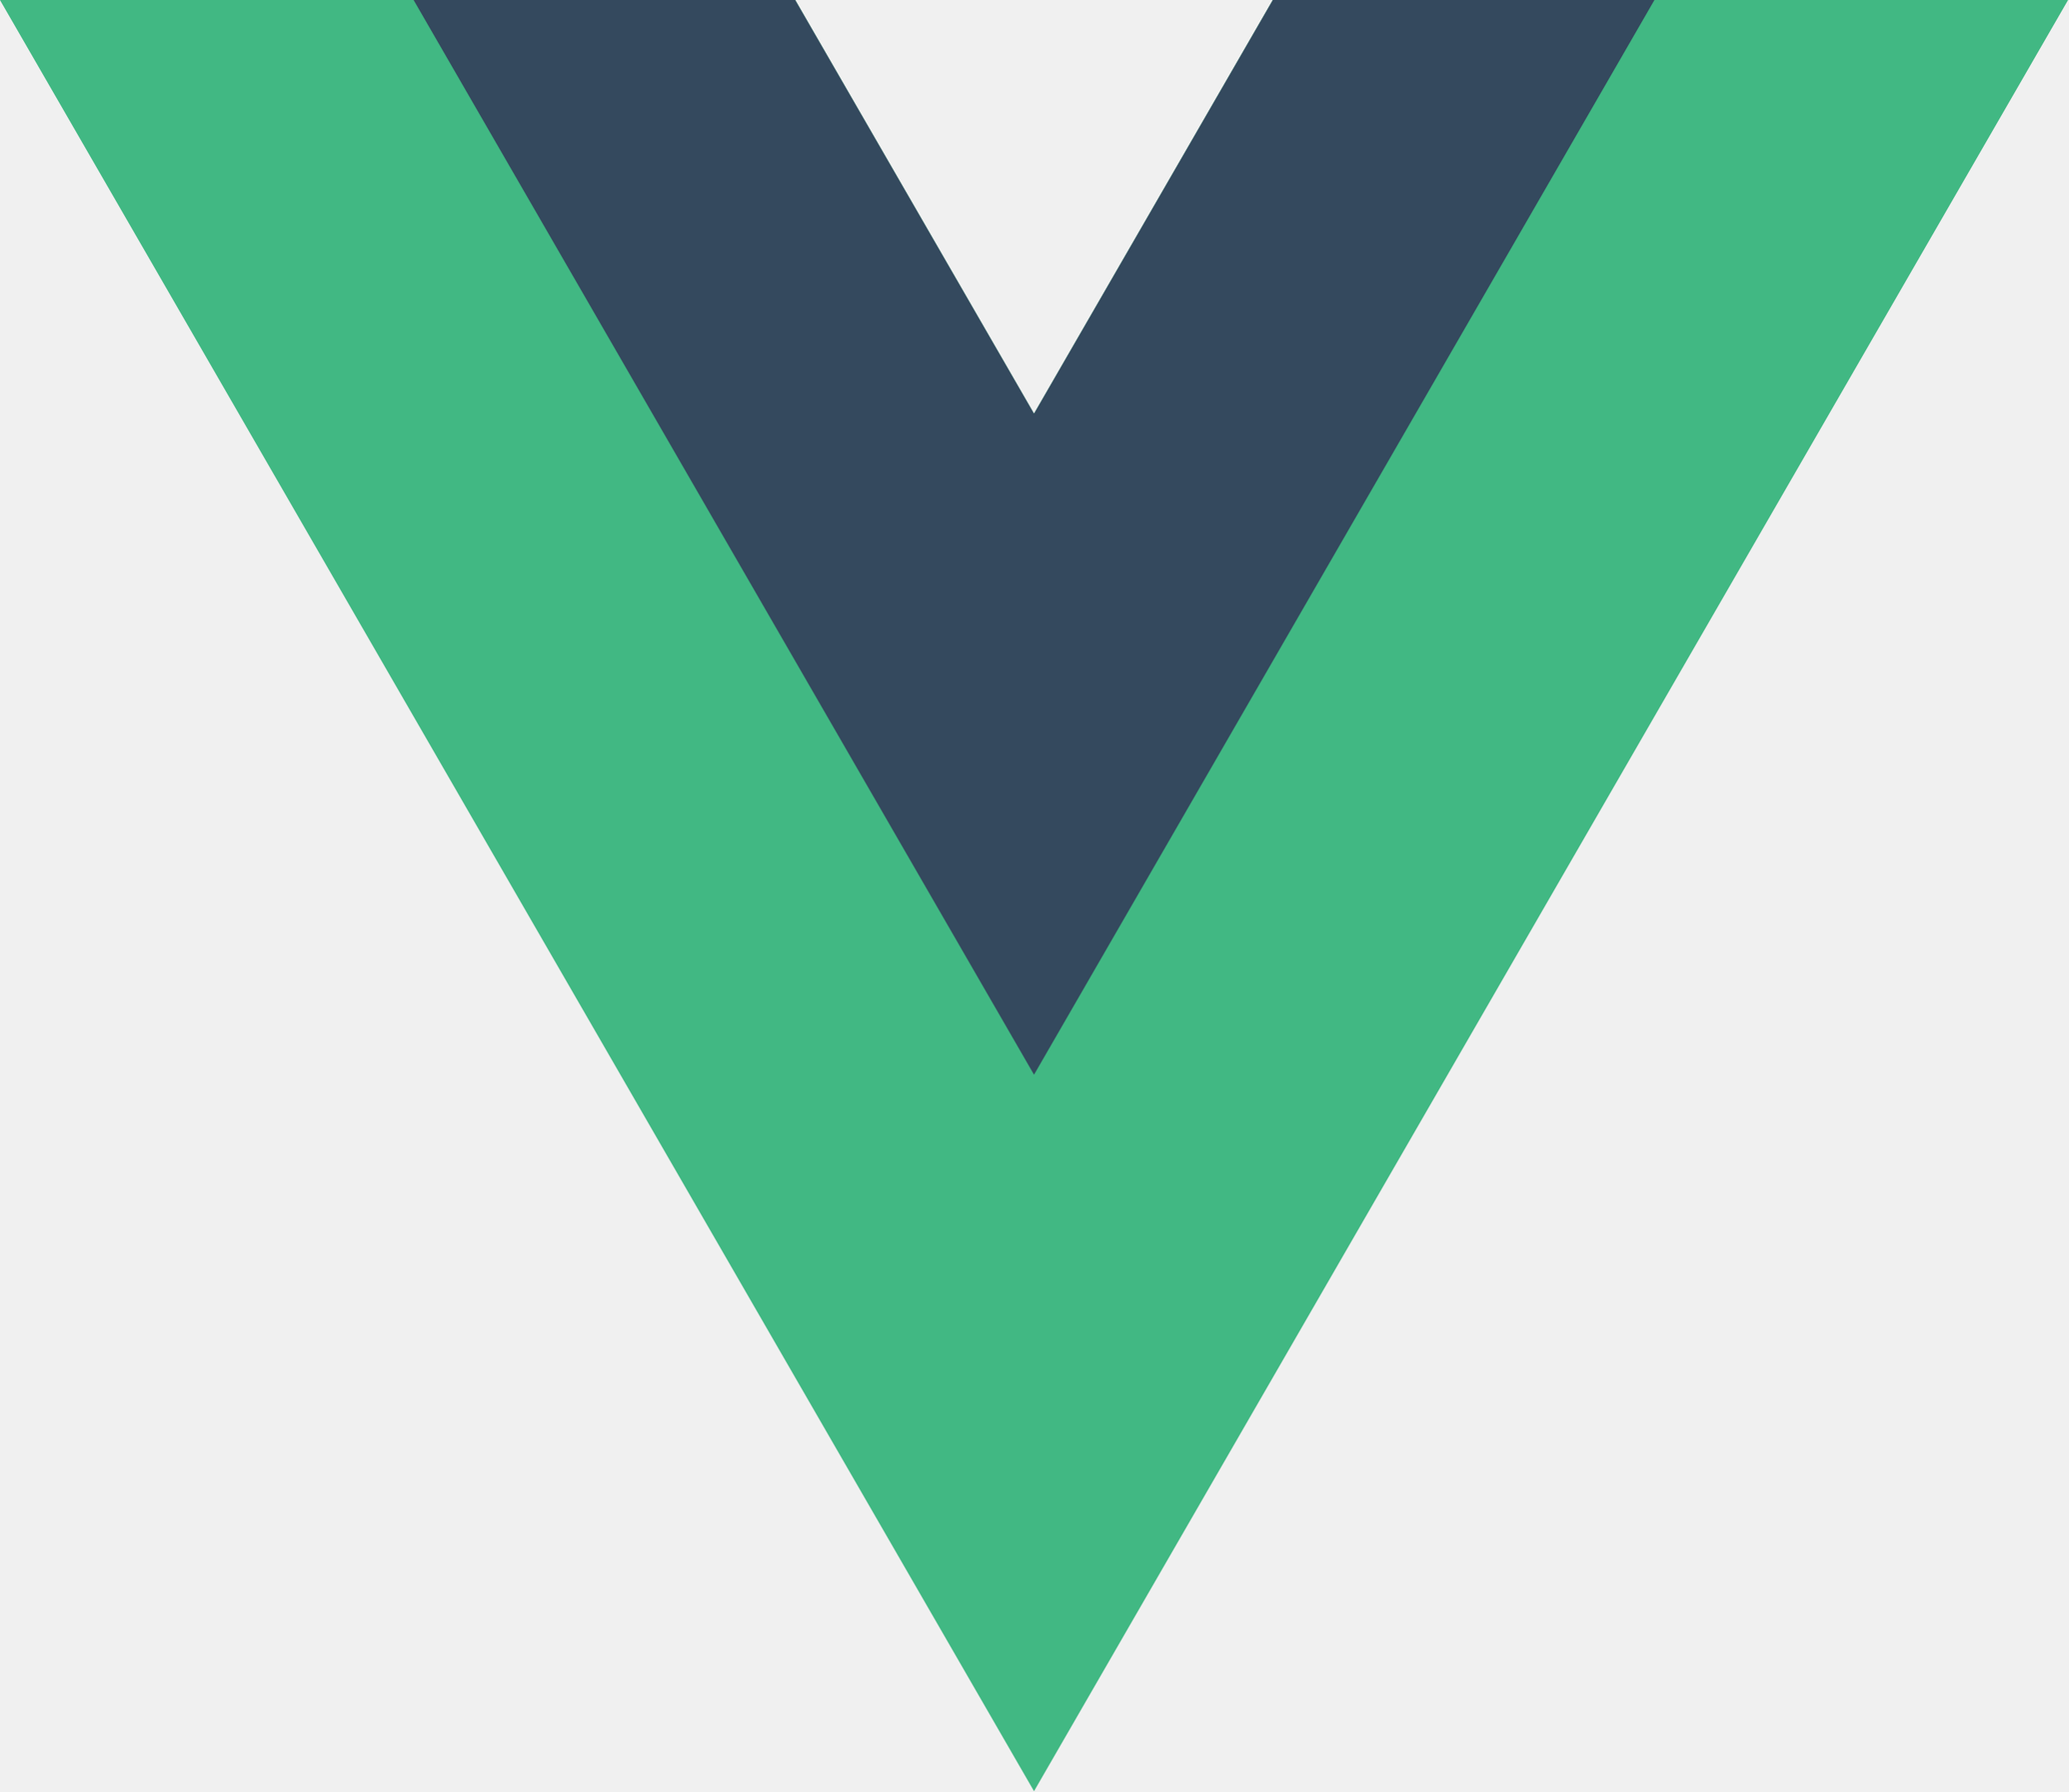
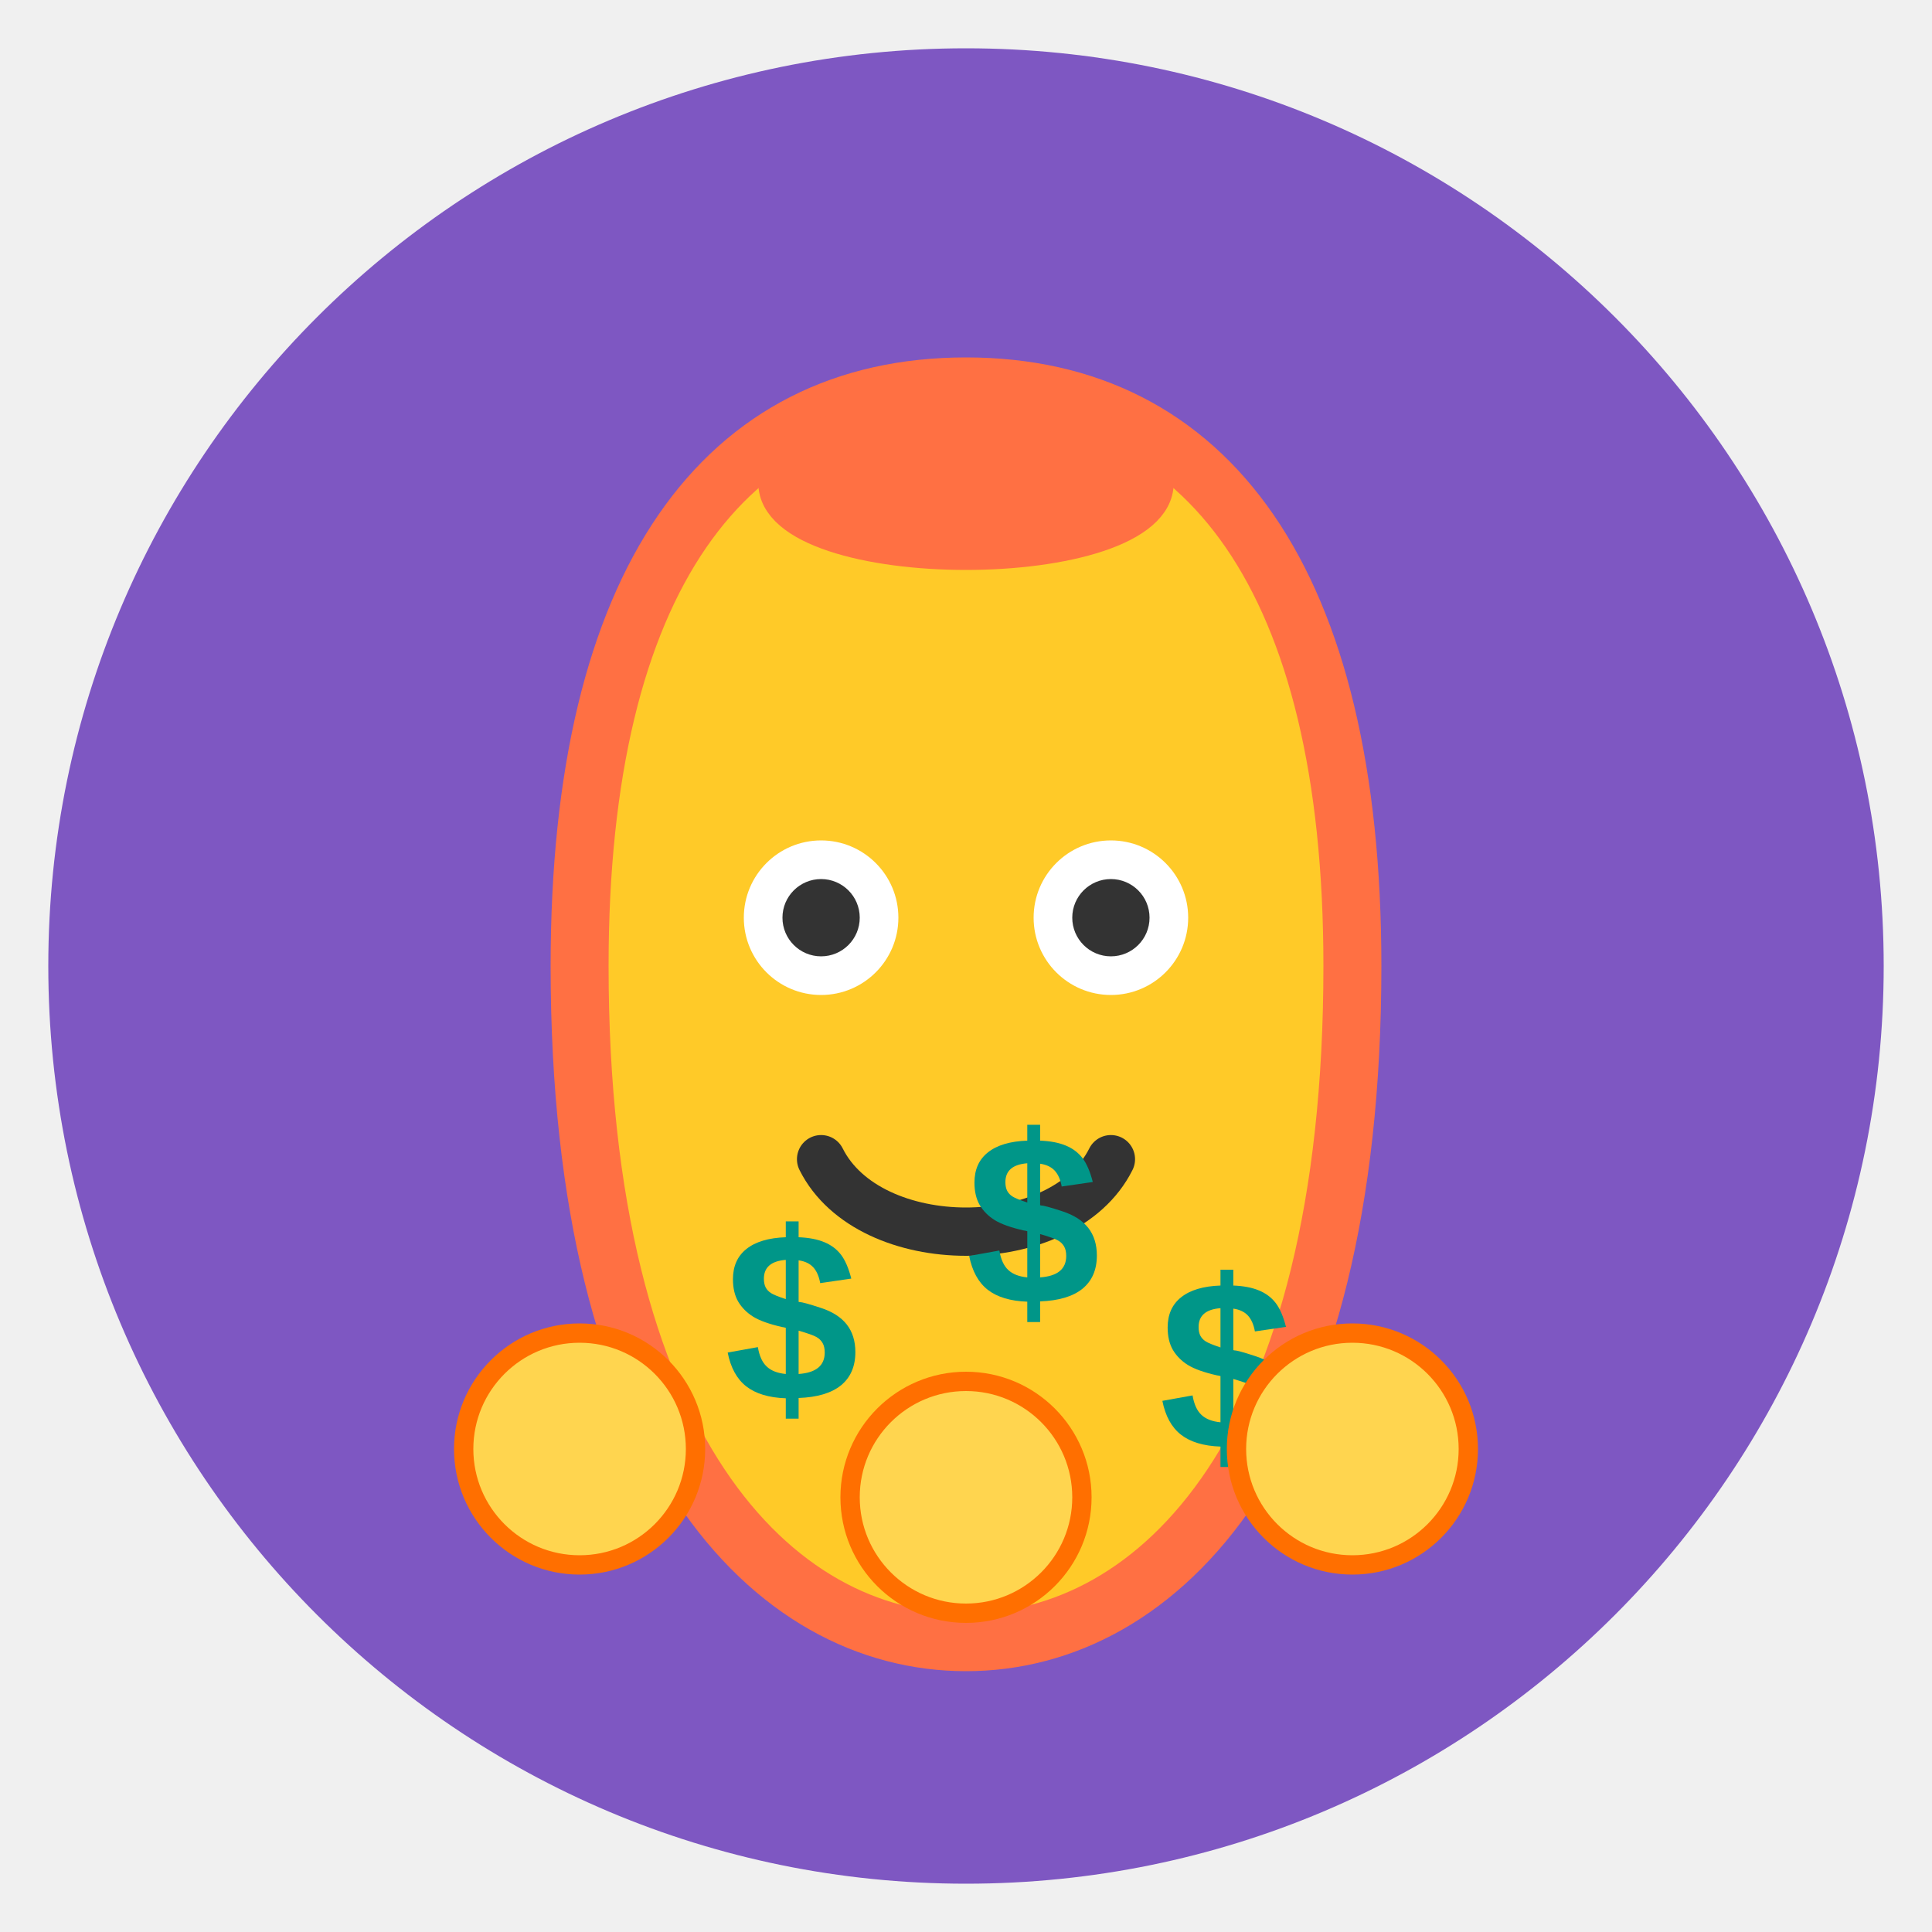
- <svg xmlns="http://www.w3.org/2000/svg" viewBox="0 0 261.76 226.69">
-   <path d="M161.096.001l-30.225 52.351L100.647.001H-.005l130.877 226.688L261.749.001z" fill="#41b883" />
-   <path d="M161.096.001l-30.225 52.351L100.647.001H52.346l78.526 136.01L209.398.001z" fill="#34495e" />
+ <svg xmlns="http://www.w3.org/2000/svg" viewBox="0 0 200 200">
+   <circle cx="100" cy="100" r="95" fill="#7e57c2" />
+   <path d="M100 40 C75 40 60 60 60 100 C60 150 80 170 100 170 C120 170 140 150 140 100 C140 60 125 40 100 40Z" fill="#ffca28" stroke="#ff7043" stroke-width="6" stroke-linejoin="round" />
+   <path d="M80 50 C80 40 120 40 120 50 C120 60 80 60 80 50Z" fill="#ff7043" stroke="#ff7043" stroke-width="3" />
+   <circle cx="85" cy="95" r="8" fill="#ffffff" />
+   <circle cx="115" cy="95" r="8" fill="#ffffff" />
+   <circle cx="85" cy="95" r="4" fill="#333333" />
+   <circle cx="115" cy="95" r="4" fill="#333333" />
+   <path d="M85 120 C90 130 110 130 115 120" stroke="#333333" stroke-width="5" fill="none" stroke-linecap="round" />
+   <text x="75" y="145" font-family="Arial" font-size="25" font-weight="bold" fill="#009688">$</text>
+   <text x="100" y="135" font-family="Arial" font-size="25" font-weight="bold" fill="#009688">$</text>
+   <text x="120" y="150" font-family="Arial" font-size="25" font-weight="bold" fill="#009688">$</text>
+   <circle cx="60" cy="150" r="12" fill="#ffd54f" stroke="#ff6f00" stroke-width="2" />
+   <circle cx="140" cy="150" r="12" fill="#ffd54f" stroke="#ff6f00" stroke-width="2" />
+   <circle cx="100" cy="155" r="12" fill="#ffd54f" stroke="#ff6f00" stroke-width="2" />
</svg>
